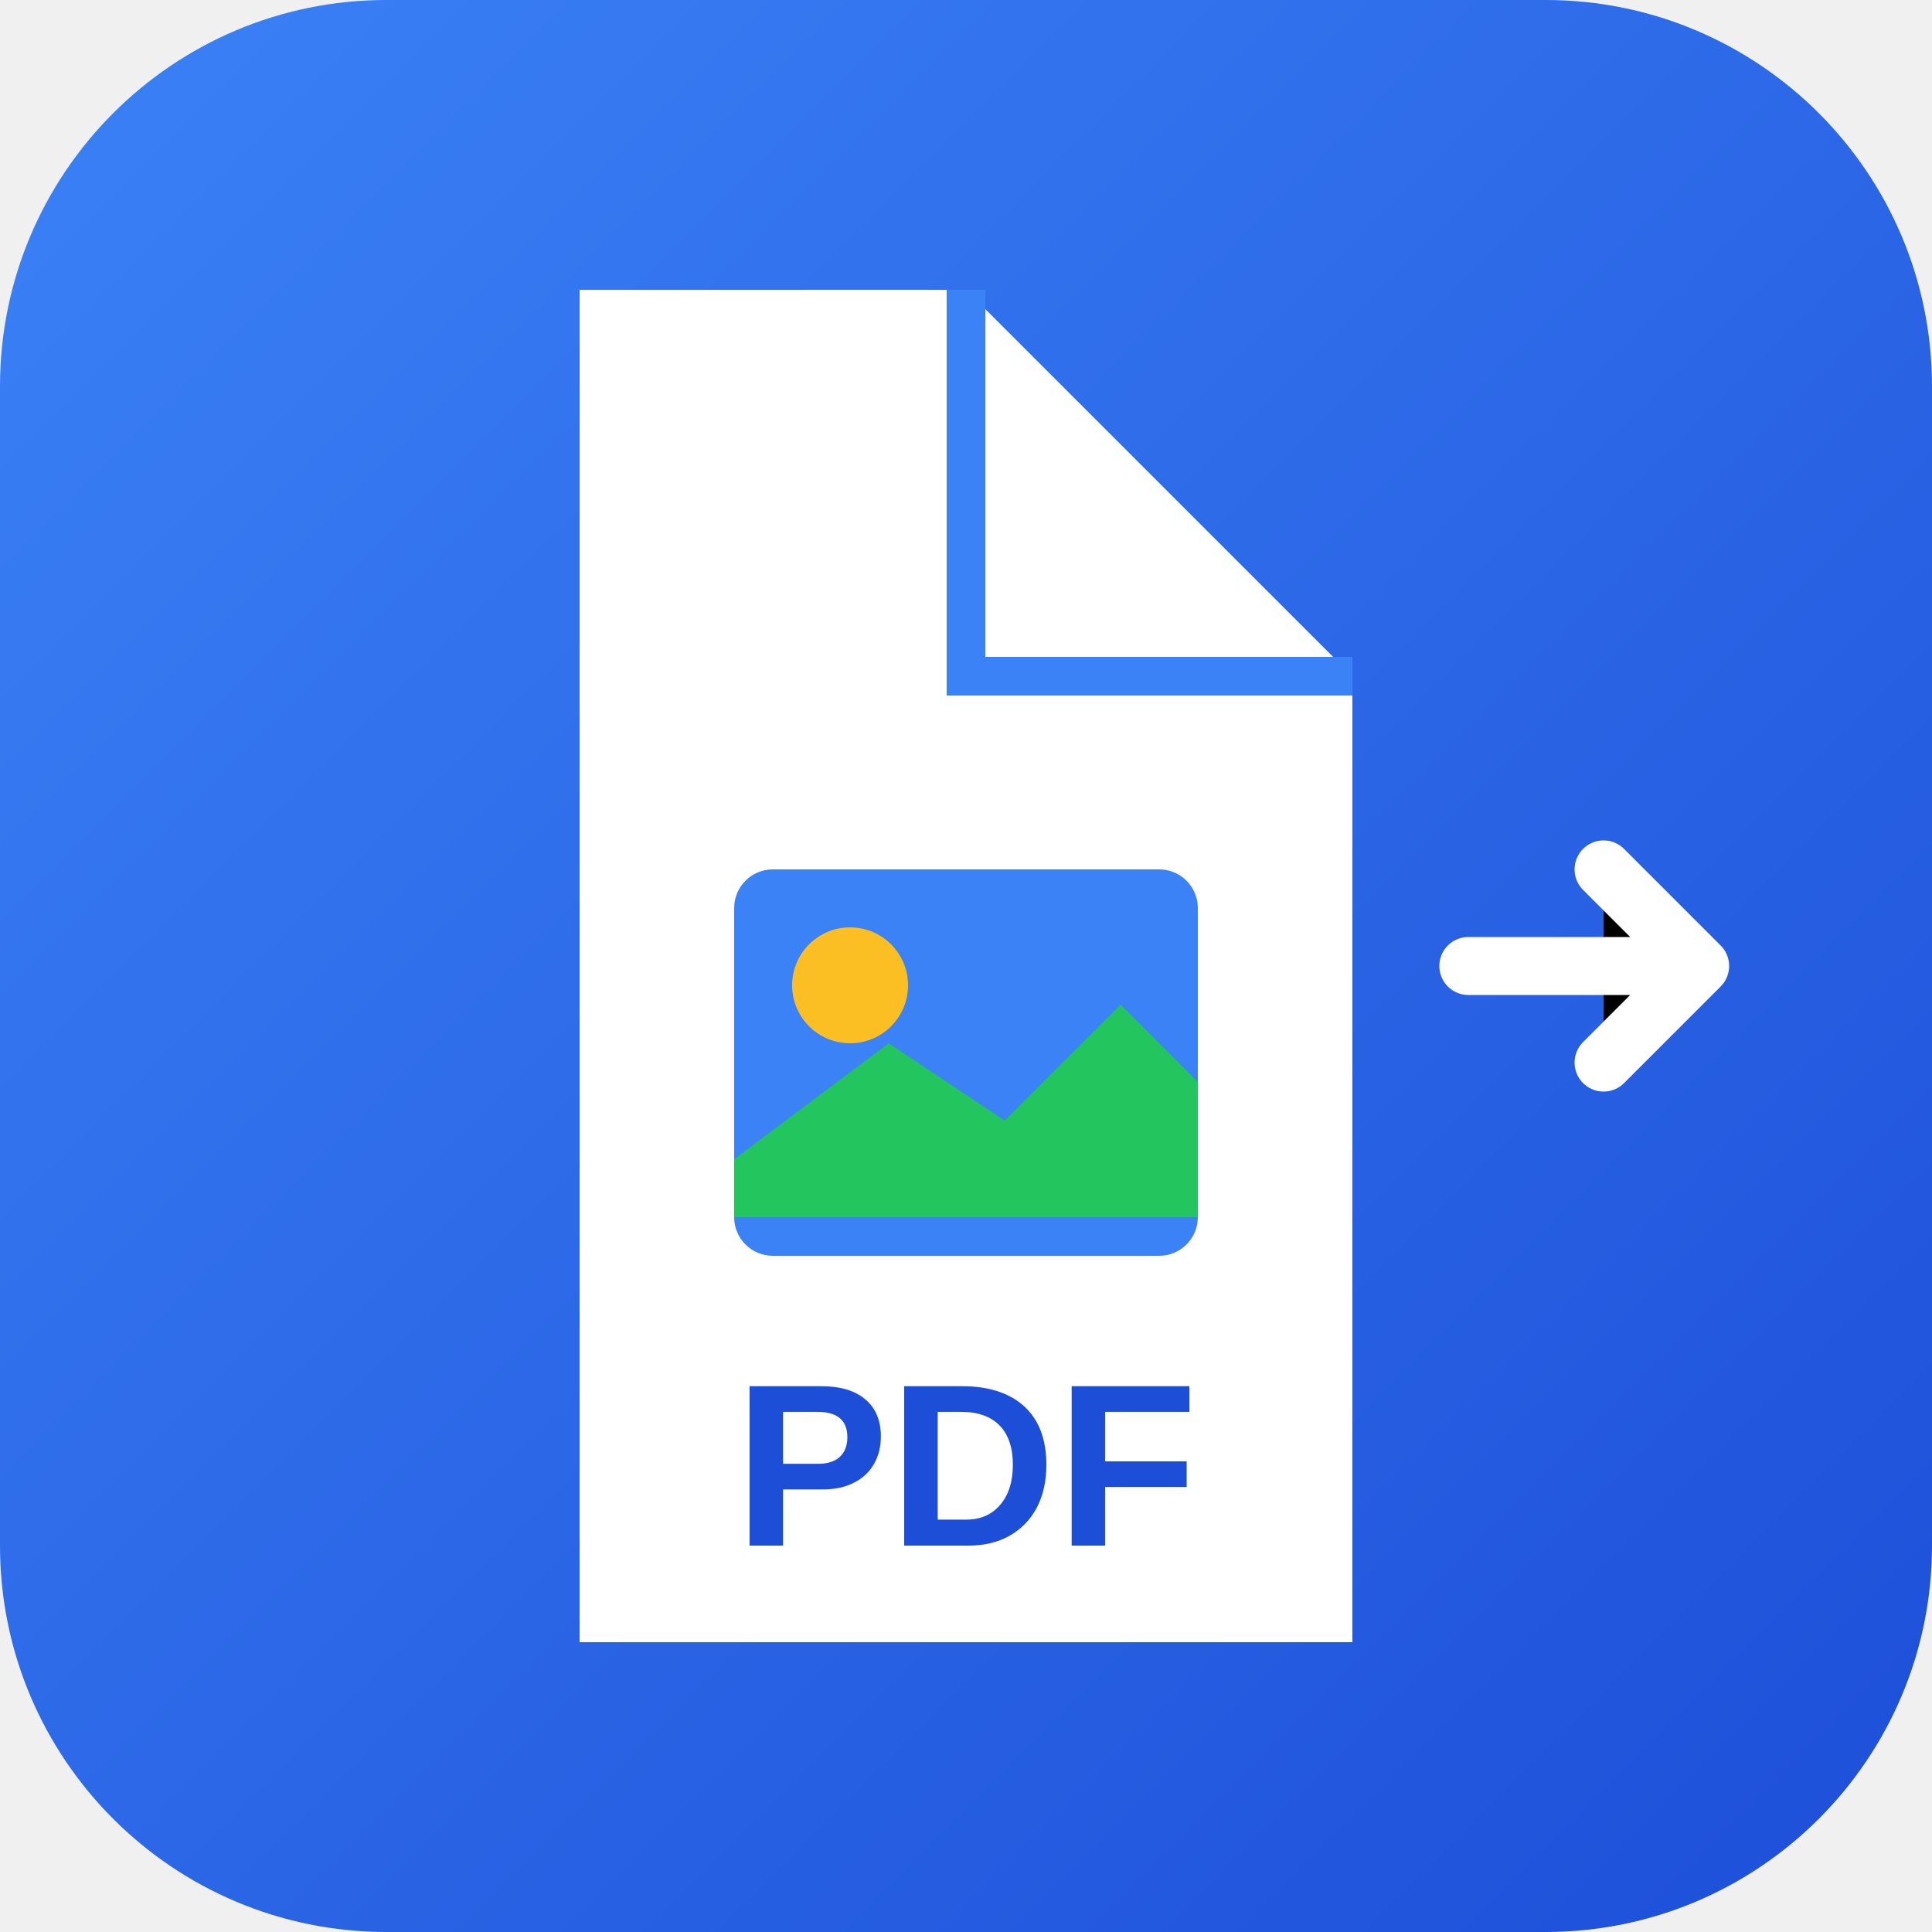
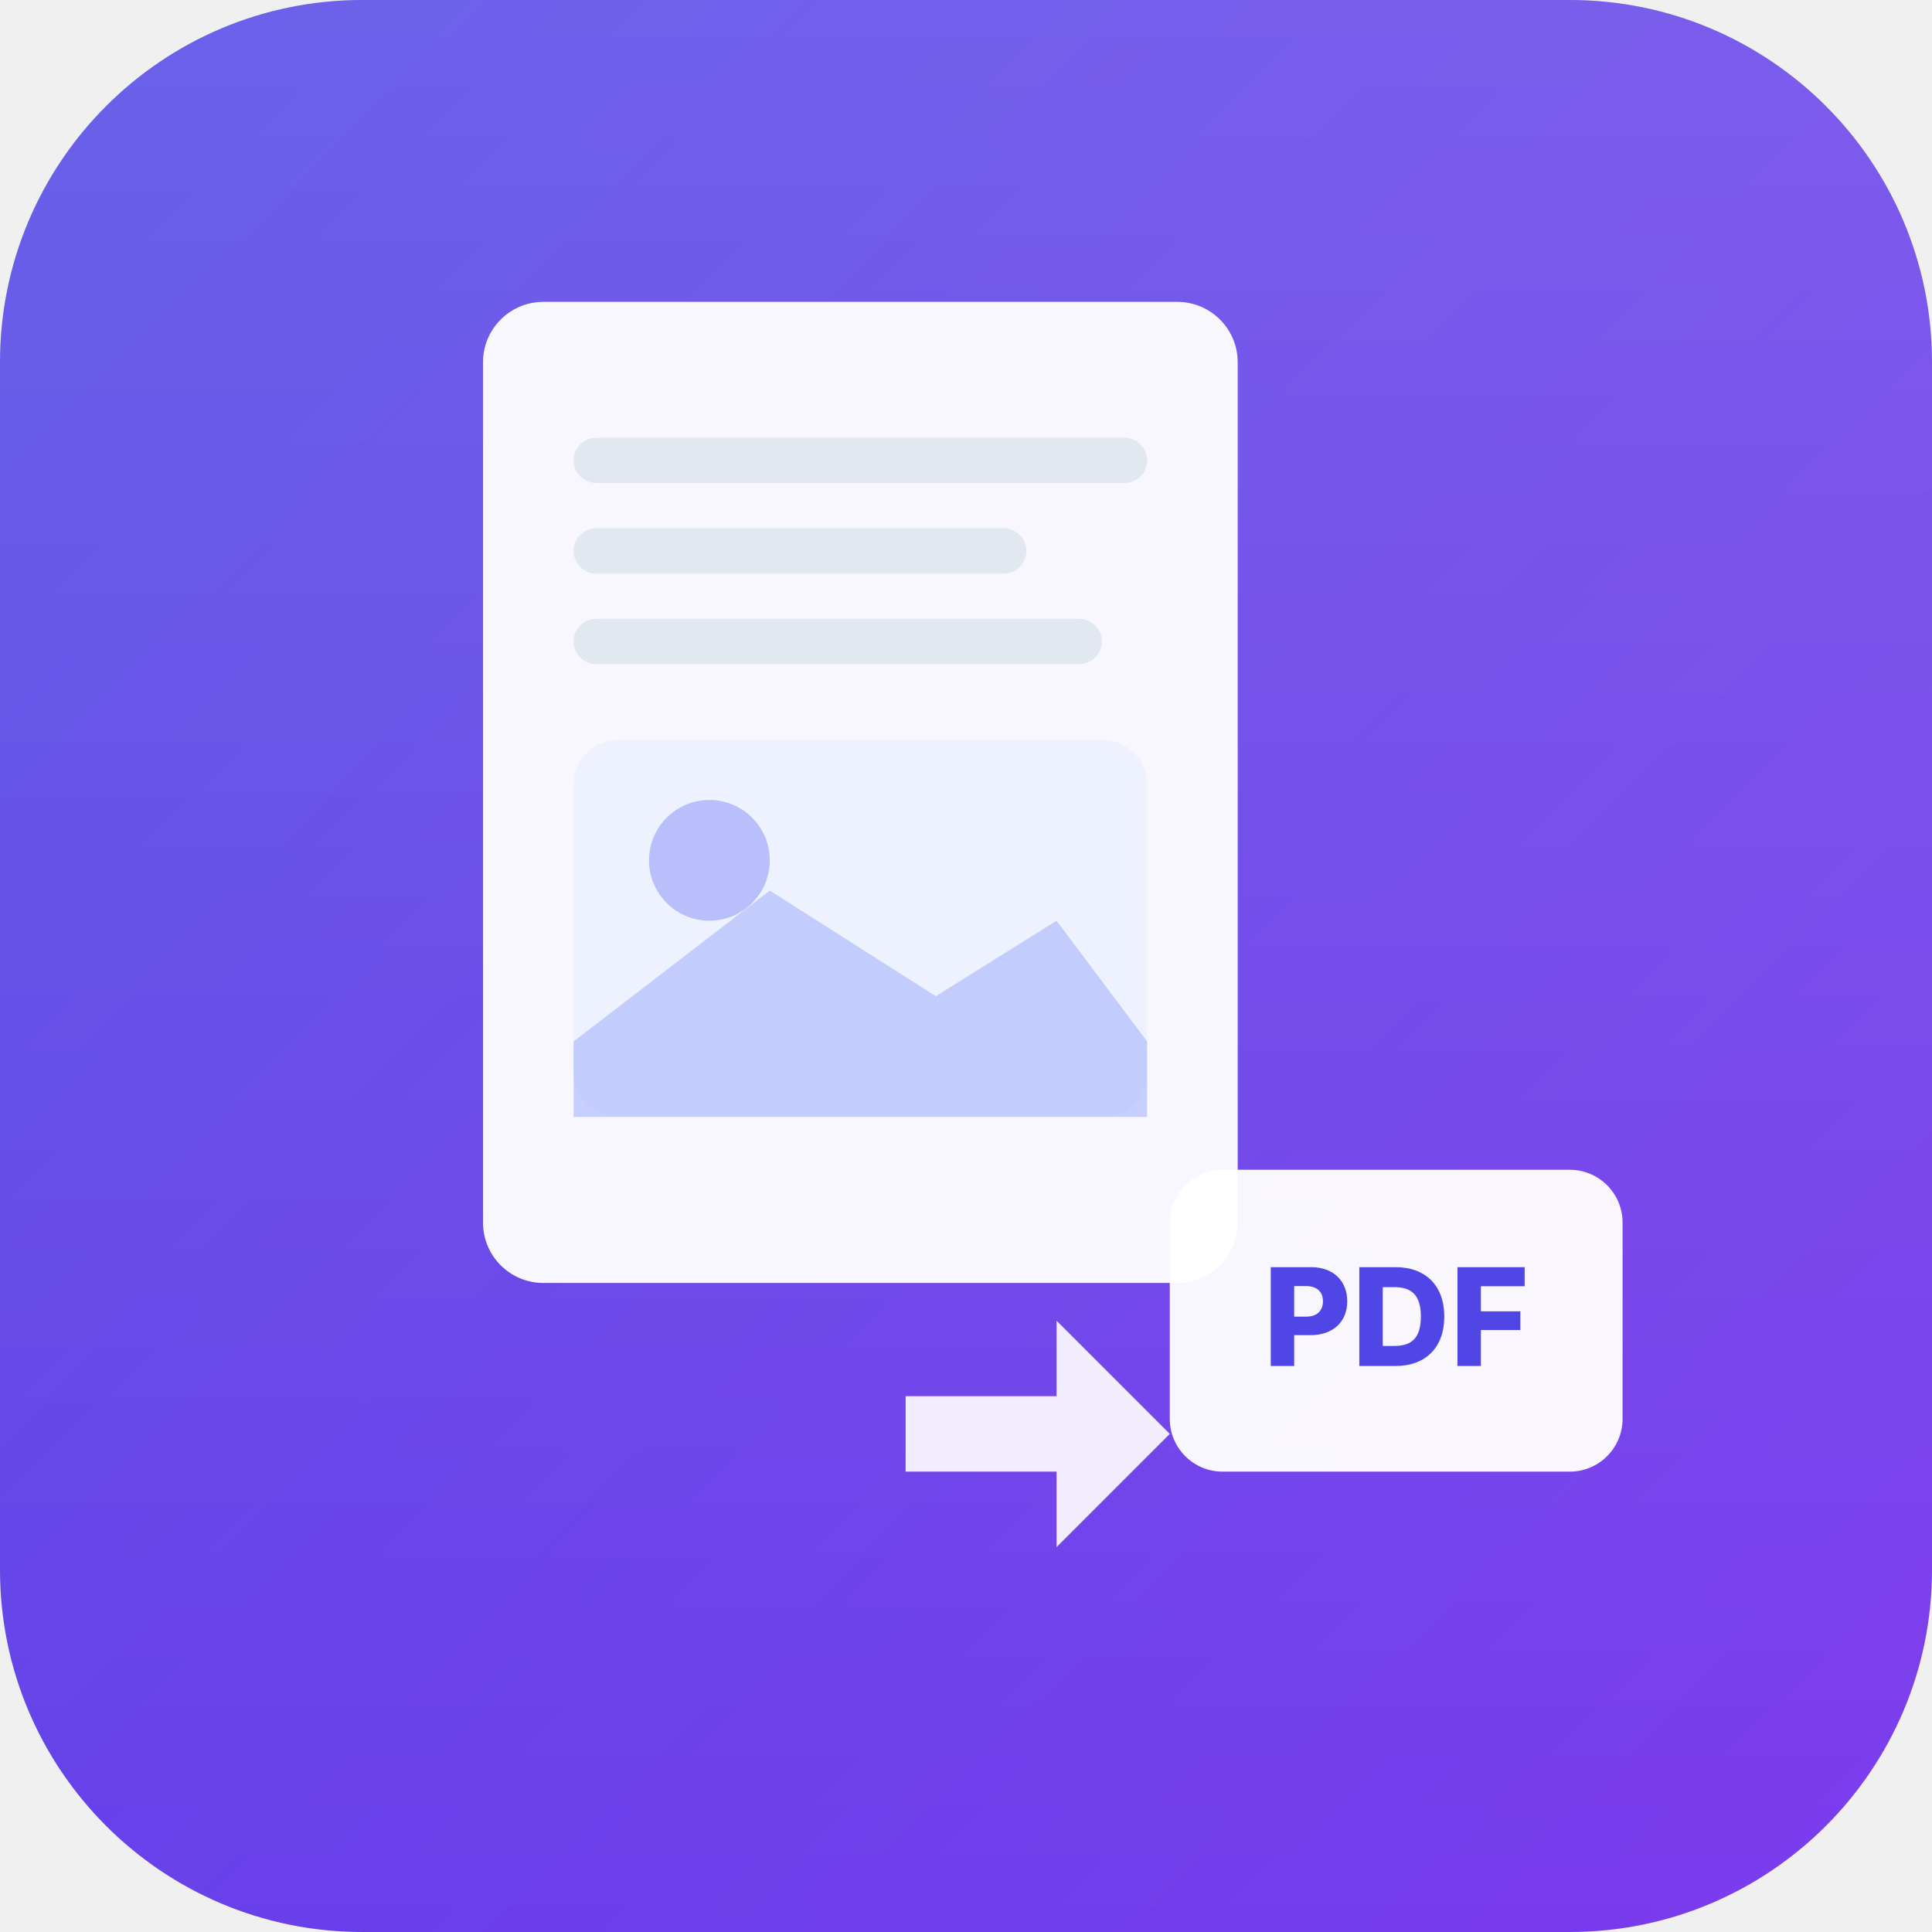
- <svg xmlns="http://www.w3.org/2000/svg" viewBox="0 0 100 100" width="100" height="100">
+ <svg xmlns="http://www.w3.org/2000/svg" viewBox="0 0 512 512" fill="none">
  <defs>
-     <linearGradient id="bgGrad" x1="0%" y1="0%" x2="100%" y2="100%">
-       <stop offset="0%" style="stop-color:#3b82f6" />
-       <stop offset="100%" style="stop-color:#1d4ed8" />
+     <linearGradient id="bg" x1="0" y1="0" x2="512" y2="512" gradientUnits="userSpaceOnUse">
+       <stop offset="0%" stop-color="#4f46e5" />
+       <stop offset="100%" stop-color="#7c3aed" />
+     </linearGradient>
+     <linearGradient id="shine" x1="0" y1="0" x2="0" y2="512" gradientUnits="userSpaceOnUse">
+       <stop offset="0%" stop-color="rgba(255,255,255,0.15)" />
+       <stop offset="100%" stop-color="rgba(255,255,255,0)" />
    </linearGradient>
  </defs>
-   <rect width="100" height="100" rx="20" fill="url(#bgGrad)" />
-   <path d="M30 15 L30 85 L70 85 L70 35 L50 15 Z" fill="white" stroke="none" />
-   <path d="M50 15 L50 35 L70 35" fill="none" stroke="#3b82f6" stroke-width="2" />
-   <rect x="38" y="45" width="24" height="20" rx="2" fill="#3b82f6" />
-   <circle cx="44" cy="51" r="3" fill="#fbbf24" />
-   <path d="M38 60 L46 54 L52 58 L58 52 L62 56 L62 63 L38 63 Z" fill="#22c55e" />
-   <path d="M76 50 L88 50 M83 45 L88 50 L83 55" stroke="white" stroke-width="3" stroke-linecap="round" stroke-linejoin="round" />
-   <text x="50" y="80" font-family="Arial, sans-serif" font-size="12" font-weight="bold" fill="#1d4ed8" text-anchor="middle">PDF</text>
+   <rect width="512" height="512" rx="96" fill="url(#bg)" />
+   <rect width="512" height="512" rx="96" fill="url(#shine)" />
+   <g transform="translate(128, 80)">
+     <rect x="0" y="0" width="200" height="260" rx="16" fill="white" opacity="0.95" />
+     <rect x="24" y="36" width="152" height="12" rx="6" fill="#e2e8f0" />
+     <rect x="24" y="60" width="120" height="12" rx="6" fill="#e2e8f0" />
+     <rect x="24" y="84" width="140" height="12" rx="6" fill="#e2e8f0" />
+     <rect x="24" y="116" width="152" height="100" rx="12" fill="#eef2ff" />
+     <circle cx="60" cy="148" r="16" fill="#818cf8" opacity="0.5" />
+     <path d="M24 196 L76 156 L120 184 L152 164 L176 196 L176 216 L24 216Z" fill="#a5b4fc" opacity="0.6" />
+   </g>
+   <g transform="translate(240, 340)">
+     <path d="M0 30 L40 30 L40 10 L70 40 L40 70 L40 50 L0 50Z" fill="white" opacity="0.9" />
+   </g>
+   <g transform="translate(310, 310)">
+     <rect x="0" y="0" width="120" height="80" rx="14" fill="white" opacity="0.95" />
+     <text x="60" y="52" text-anchor="middle" font-family="system-ui, -apple-system, sans-serif" font-size="36" font-weight="800" fill="#4f46e5">PDF</text>
+   </g>
</svg>
